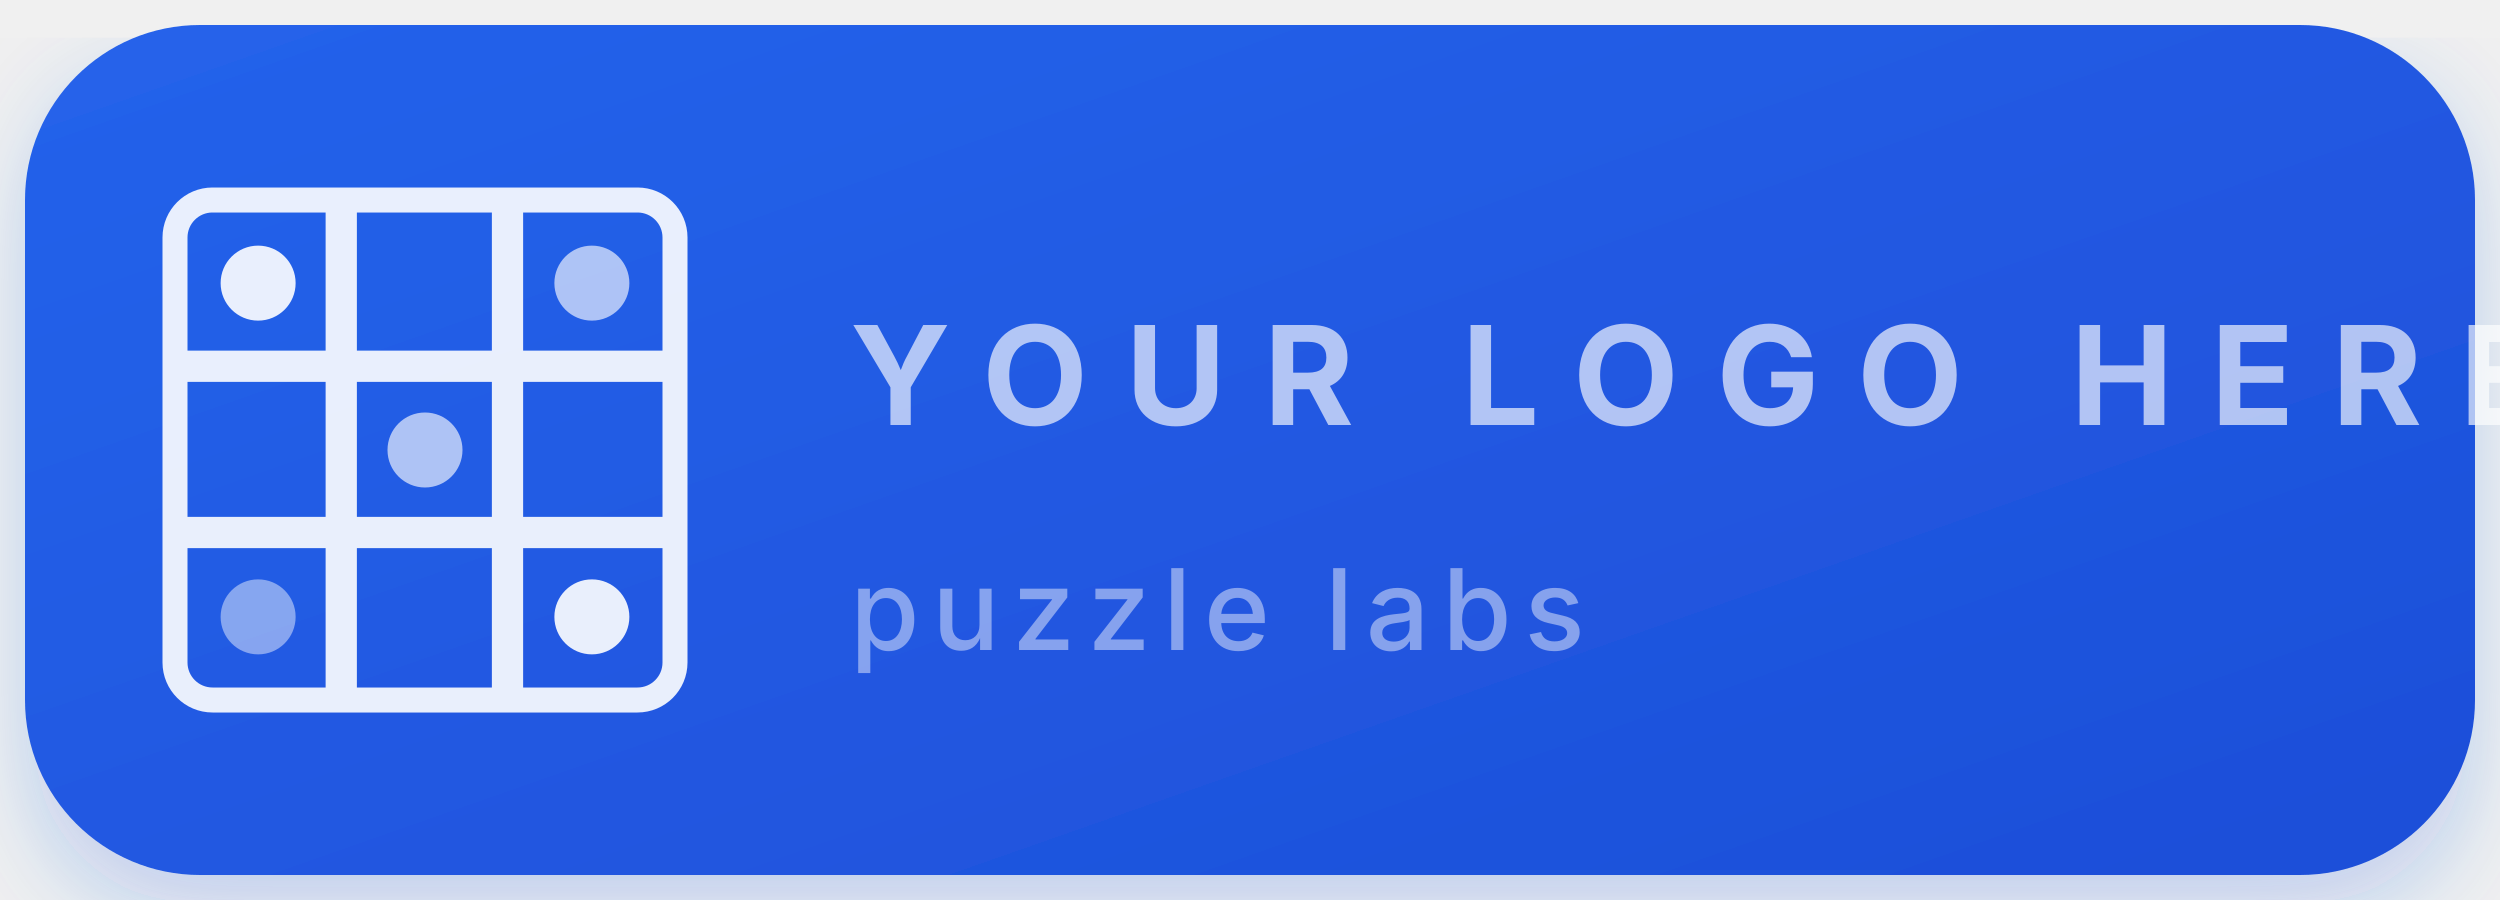
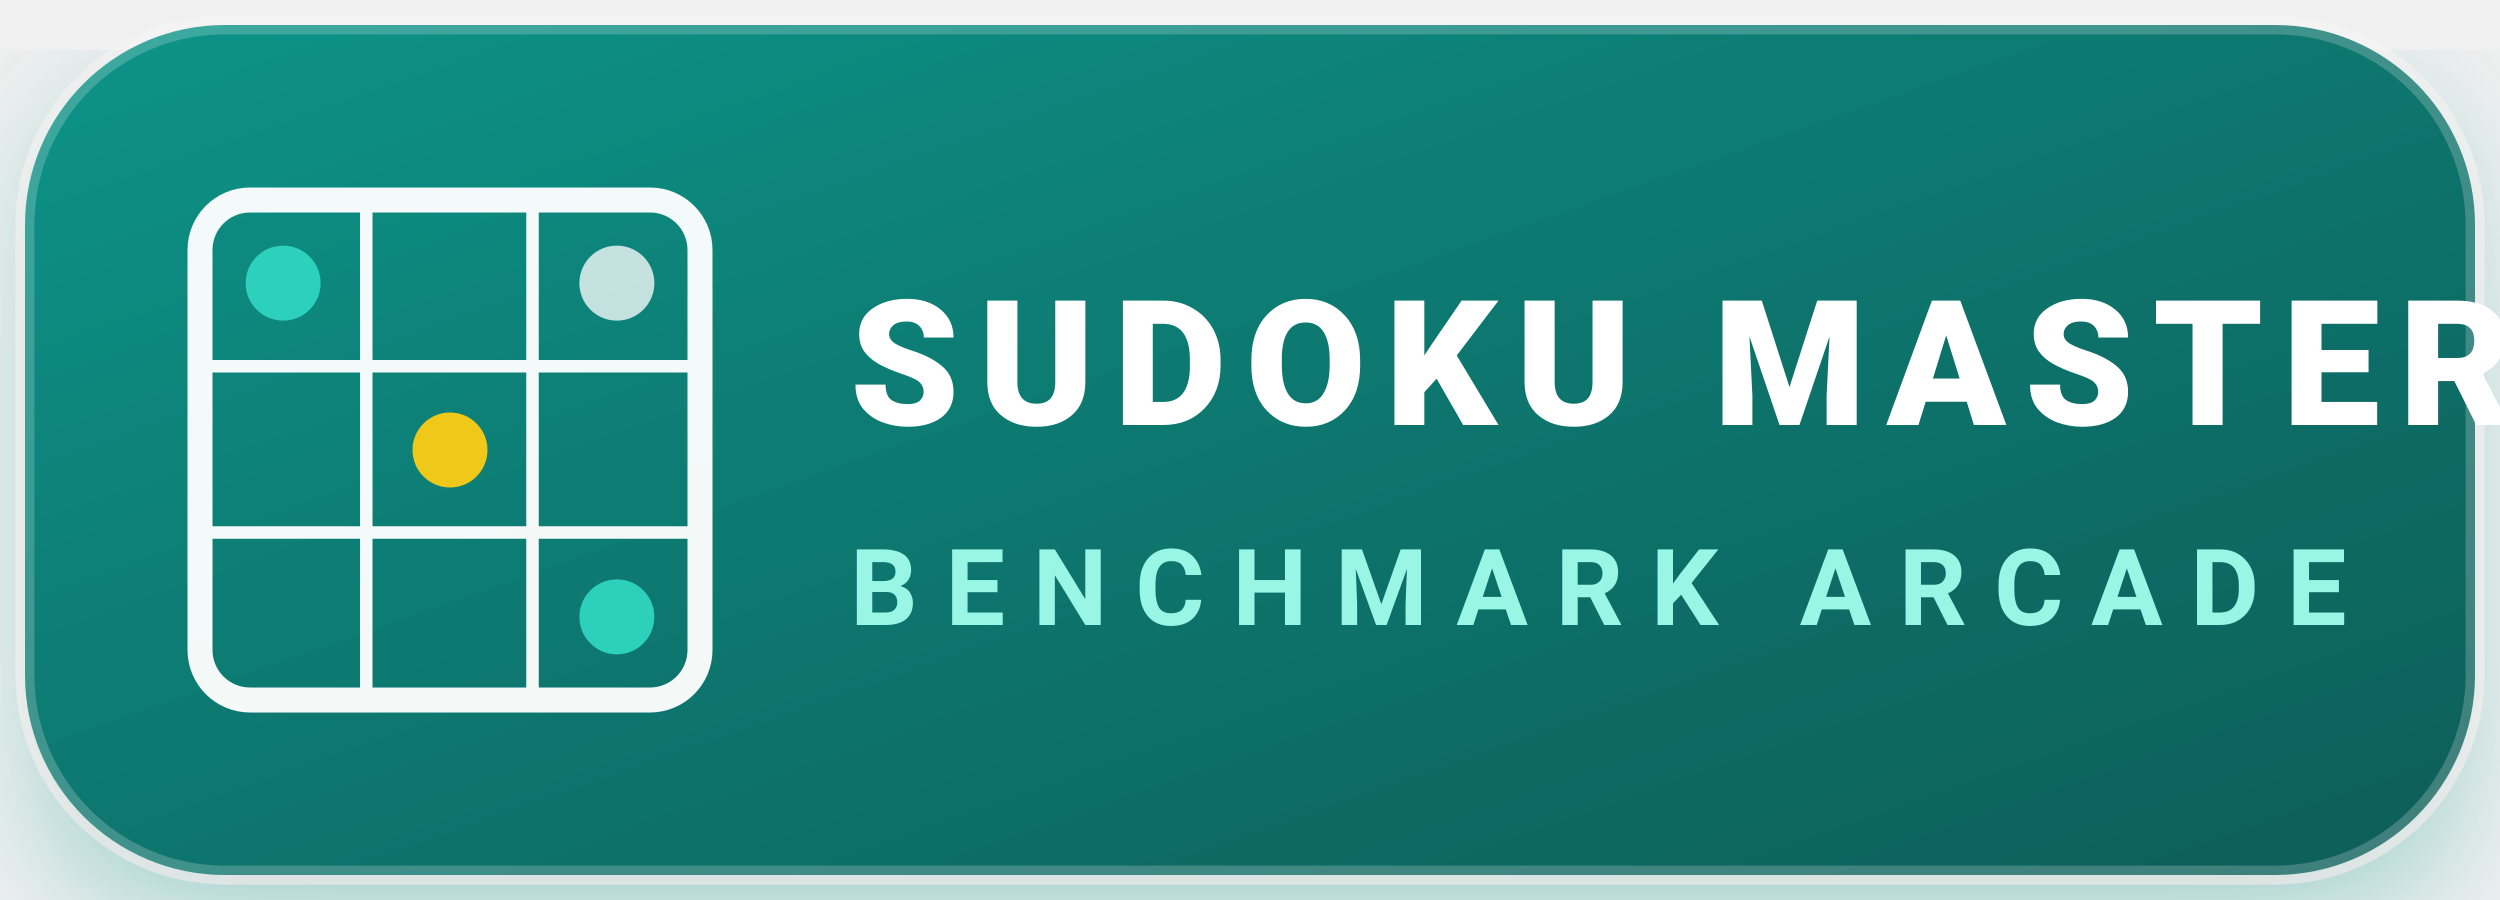
- <svg xmlns="http://www.w3.org/2000/svg" viewBox="0 0 200 72" width="200" height="72" role="img" aria-label="Company Logo Placeholder">
+ <svg xmlns="http://www.w3.org/2000/svg" viewBox="0 0 200 72" width="200" height="72" role="img" aria-label="Sudoku Arcade Logo">
  <defs>
    <linearGradient id="logoGrad" x1="0%" y1="0%" x2="100%" y2="100%">
-       <stop offset="0%" style="stop-color:#2563eb;stop-opacity:1" />
-       <stop offset="100%" style="stop-color:#1d4ed8;stop-opacity:1" />
+       <stop offset="0%" style="stop-color:#0d9488;stop-opacity:1" />
+       <stop offset="50%" style="stop-color:#0f766e;stop-opacity:1" />
+       <stop offset="100%" style="stop-color:#115e59;stop-opacity:1" />
    </linearGradient>
    <filter id="shadow" x="-10%" y="-10%" width="120%" height="140%">
-       <feDropShadow dx="0" dy="3" stdDeviation="4" flood-color="#2563eb" flood-opacity="0.25" />
+       <feDropShadow dx="0" dy="4" stdDeviation="6" flood-color="#0d9488" flood-opacity="0.35" />
    </filter>
  </defs>
-   <rect x="2" y="2" width="196" height="68" rx="14" ry="14" fill="url(#logoGrad)" filter="url(#shadow)" />
-   <g transform="translate(14, 16)" fill="none" stroke="white" stroke-width="1.5" opacity="0.9">
-     <rect x="0" y="0" width="40" height="40" rx="3" stroke-width="2" />
-     <line x1="0" y1="13.3" x2="40" y2="13.3" />
-     <line x1="0" y1="26.6" x2="40" y2="26.6" />
-     <line x1="13.3" y1="0" x2="13.3" y2="40" />
-     <line x1="26.6" y1="0" x2="26.6" y2="40" />
-     <line x1="0" y1="13.3" x2="40" y2="13.3" stroke-width="2.5" />
-     <line x1="0" y1="26.6" x2="40" y2="26.6" stroke-width="2.5" />
-     <line x1="13.3" y1="0" x2="13.3" y2="40" stroke-width="2.5" />
-     <line x1="26.6" y1="0" x2="26.6" y2="40" stroke-width="2.5" />
-     <circle cx="6.65" cy="6.65" r="3" fill="white" stroke="none" />
-     <circle cx="20" cy="20" r="3" fill="white" stroke="none" opacity="0.7" />
-     <circle cx="33.35" cy="33.35" r="3" fill="white" stroke="none" />
-     <circle cx="33.35" cy="6.65" r="3" fill="white" stroke="none" opacity="0.7" />
-     <circle cx="6.65" cy="33.35" r="3" fill="white" stroke="none" opacity="0.5" />
+   <rect x="2" y="2" width="196" height="68" rx="16" ry="16" fill="url(#logoGrad)" stroke="rgba(255,255,255,0.2)" stroke-width="1.5" filter="url(#shadow)" />
+   <g transform="translate(16, 16)" fill="none" stroke="white" stroke-width="1.5" opacity="0.95">
+     <rect x="0" y="0" width="40" height="40" rx="4" stroke-width="2" />
+     <line x1="0" y1="13.3" x2="40" y2="13.3" stroke-width="1" />
+     <line x1="0" y1="26.6" x2="40" y2="26.6" stroke-width="1" />
+     <line x1="13.3" y1="0" x2="13.3" y2="40" stroke-width="1" />
+     <line x1="26.6" y1="0" x2="26.6" y2="40" stroke-width="1" />
+     <circle cx="6.65" cy="6.65" r="3" fill="#2dd4bf" stroke="none" />
+     <circle cx="20" cy="20" r="3" fill="#facc15" stroke="none" />
+     <circle cx="33.35" cy="33.35" r="3" fill="#2dd4bf" stroke="none" />
+     <circle cx="33.35" cy="6.65" r="3" fill="white" stroke="none" opacity="0.8" />
  </g>
-   <text x="68" y="34" font-family="Inter, Arial, sans-serif" font-size="11" font-weight="700" fill="rgba(255,255,255,0.65)" letter-spacing="3" text-anchor="start">YOUR LOGO HERE</text>
-   <text x="68" y="52" font-family="Inter, Arial, sans-serif" font-size="9" font-weight="500" fill="rgba(255,255,255,0.45)" letter-spacing="1" text-anchor="start">puzzle labs</text>
+   <text x="68" y="34" font-family="system-ui, -apple-system, 'Segoe UI', Roboto, sans-serif" font-size="14" font-weight="900" fill="#ffffff" letter-spacing="1.5" text-anchor="start">SUDOKU MASTER</text>
+   <text x="68" y="50" font-family="system-ui, -apple-system, 'Segoe UI', Roboto, sans-serif" font-size="8.5" font-weight="700" fill="#99f6e4" letter-spacing="2.2" text-anchor="start">BENCHMARK ARCADE</text>
</svg>
